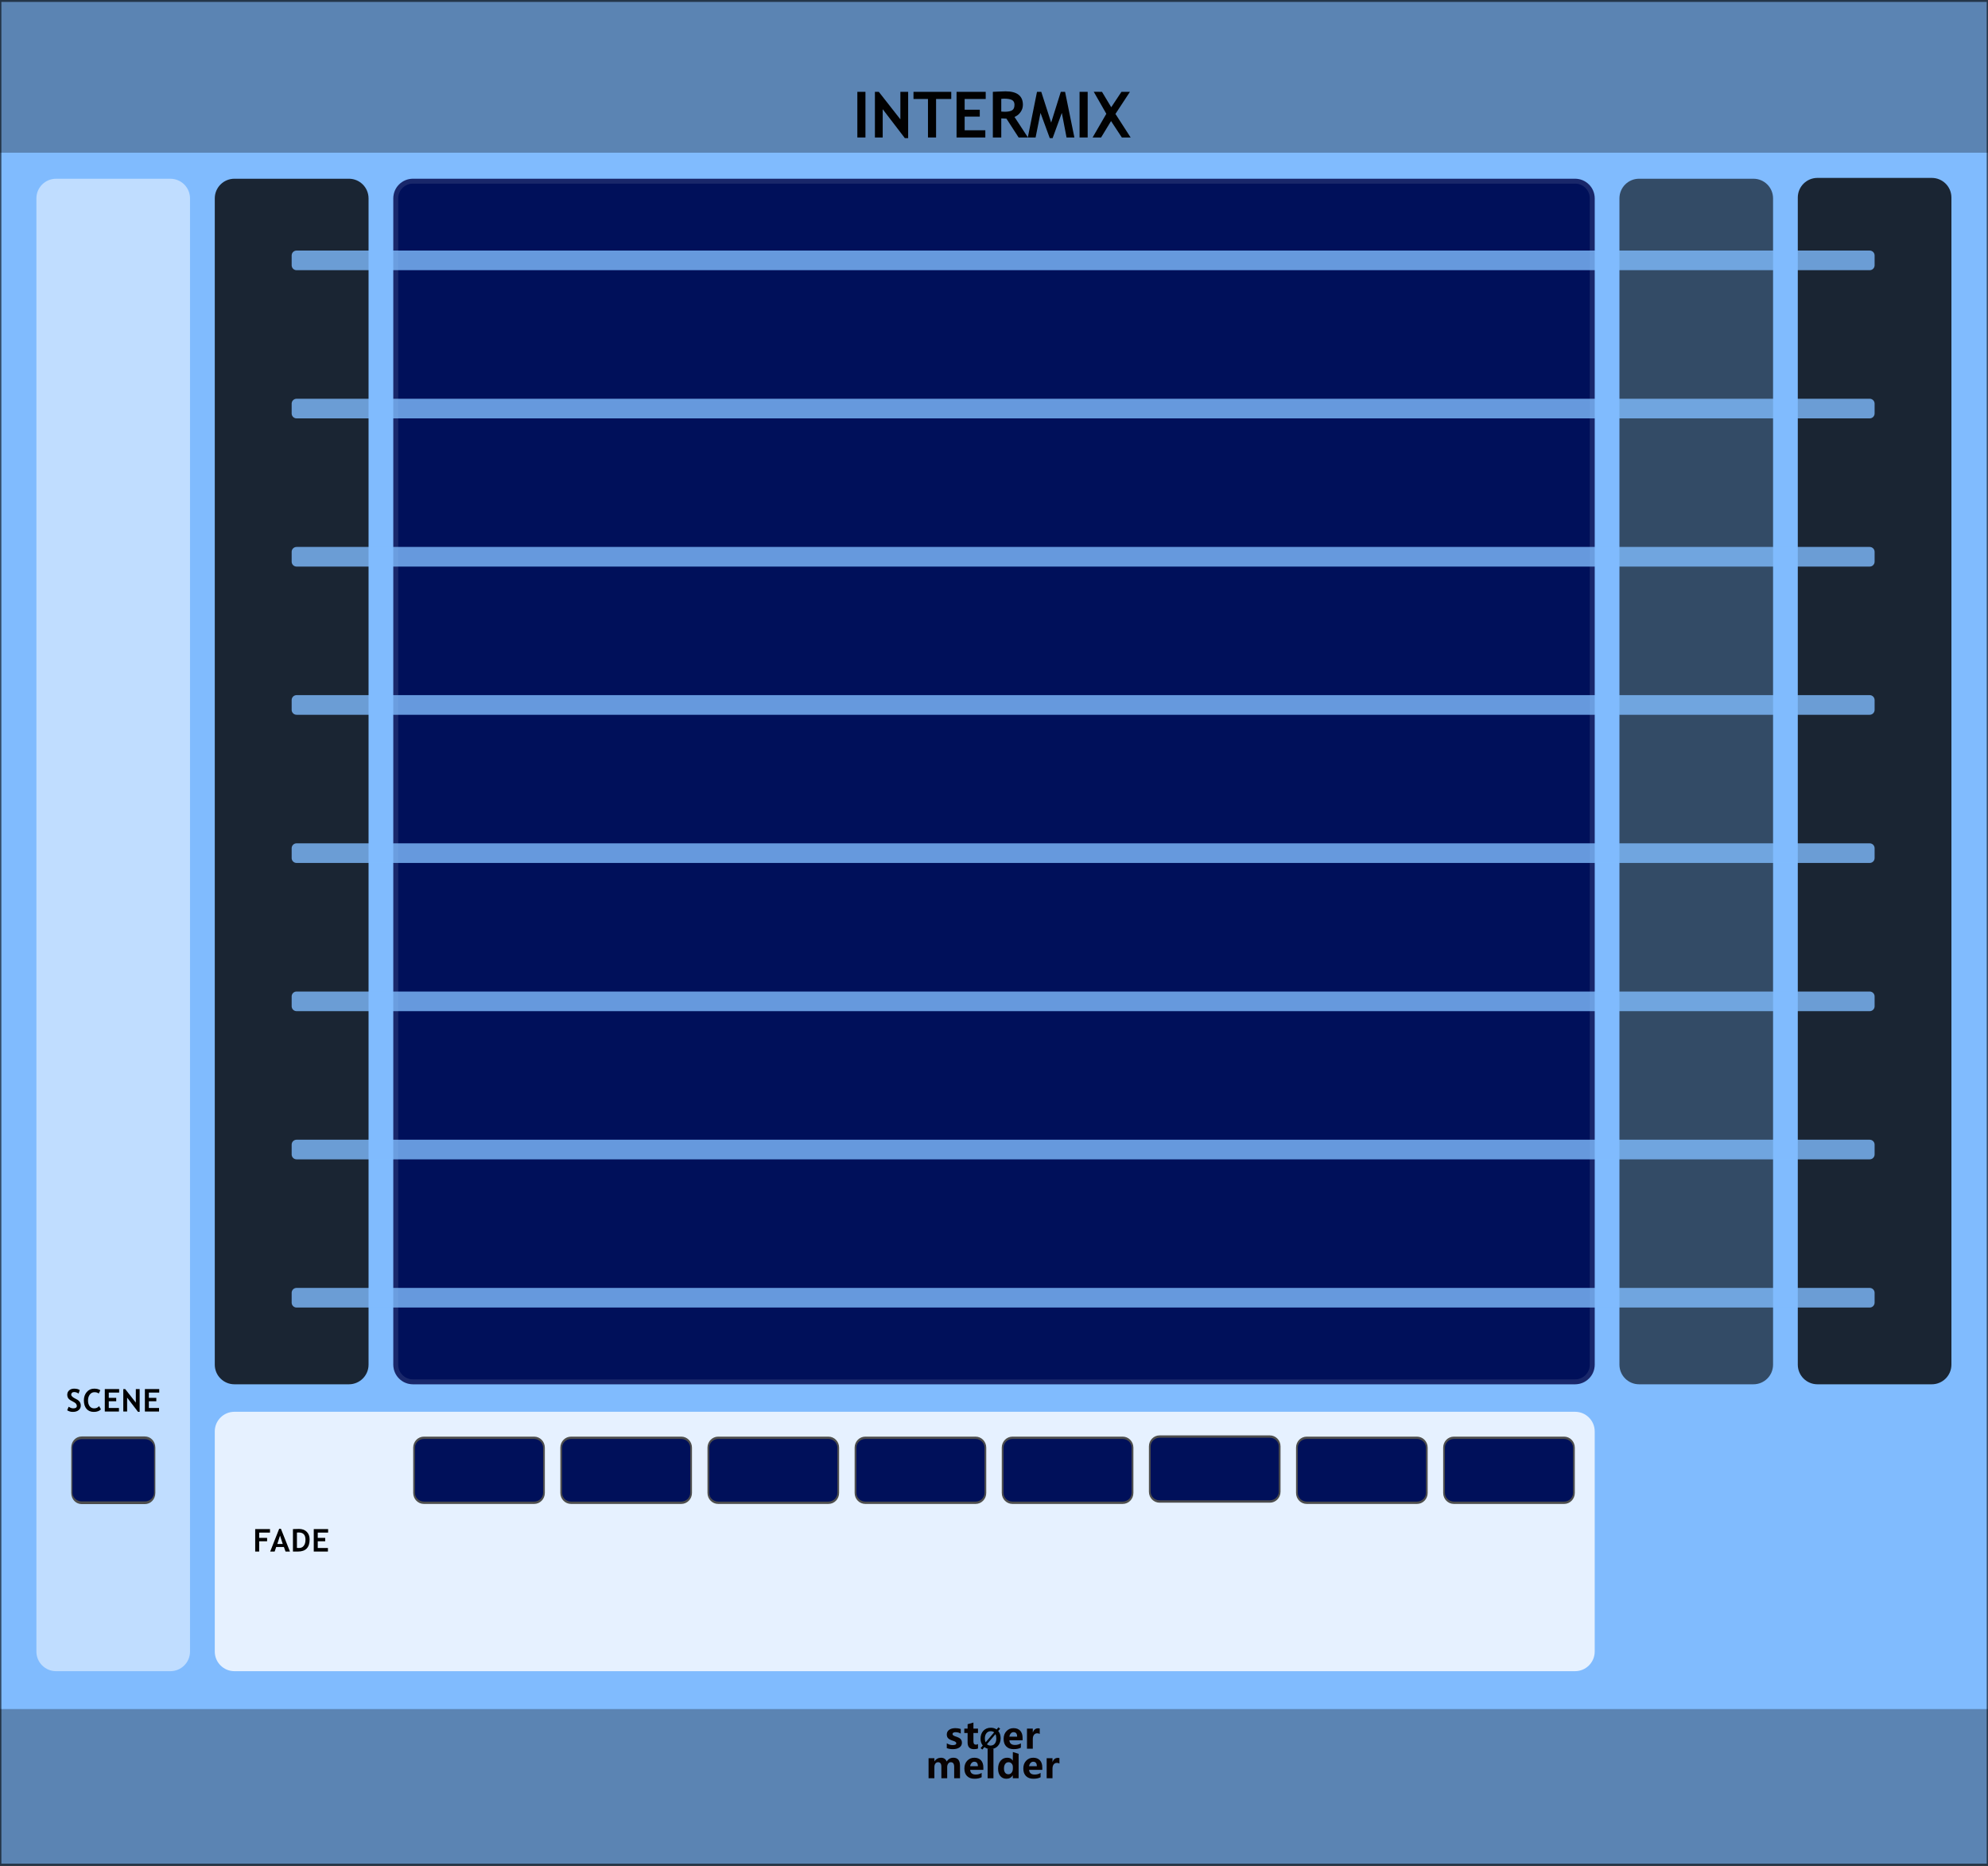
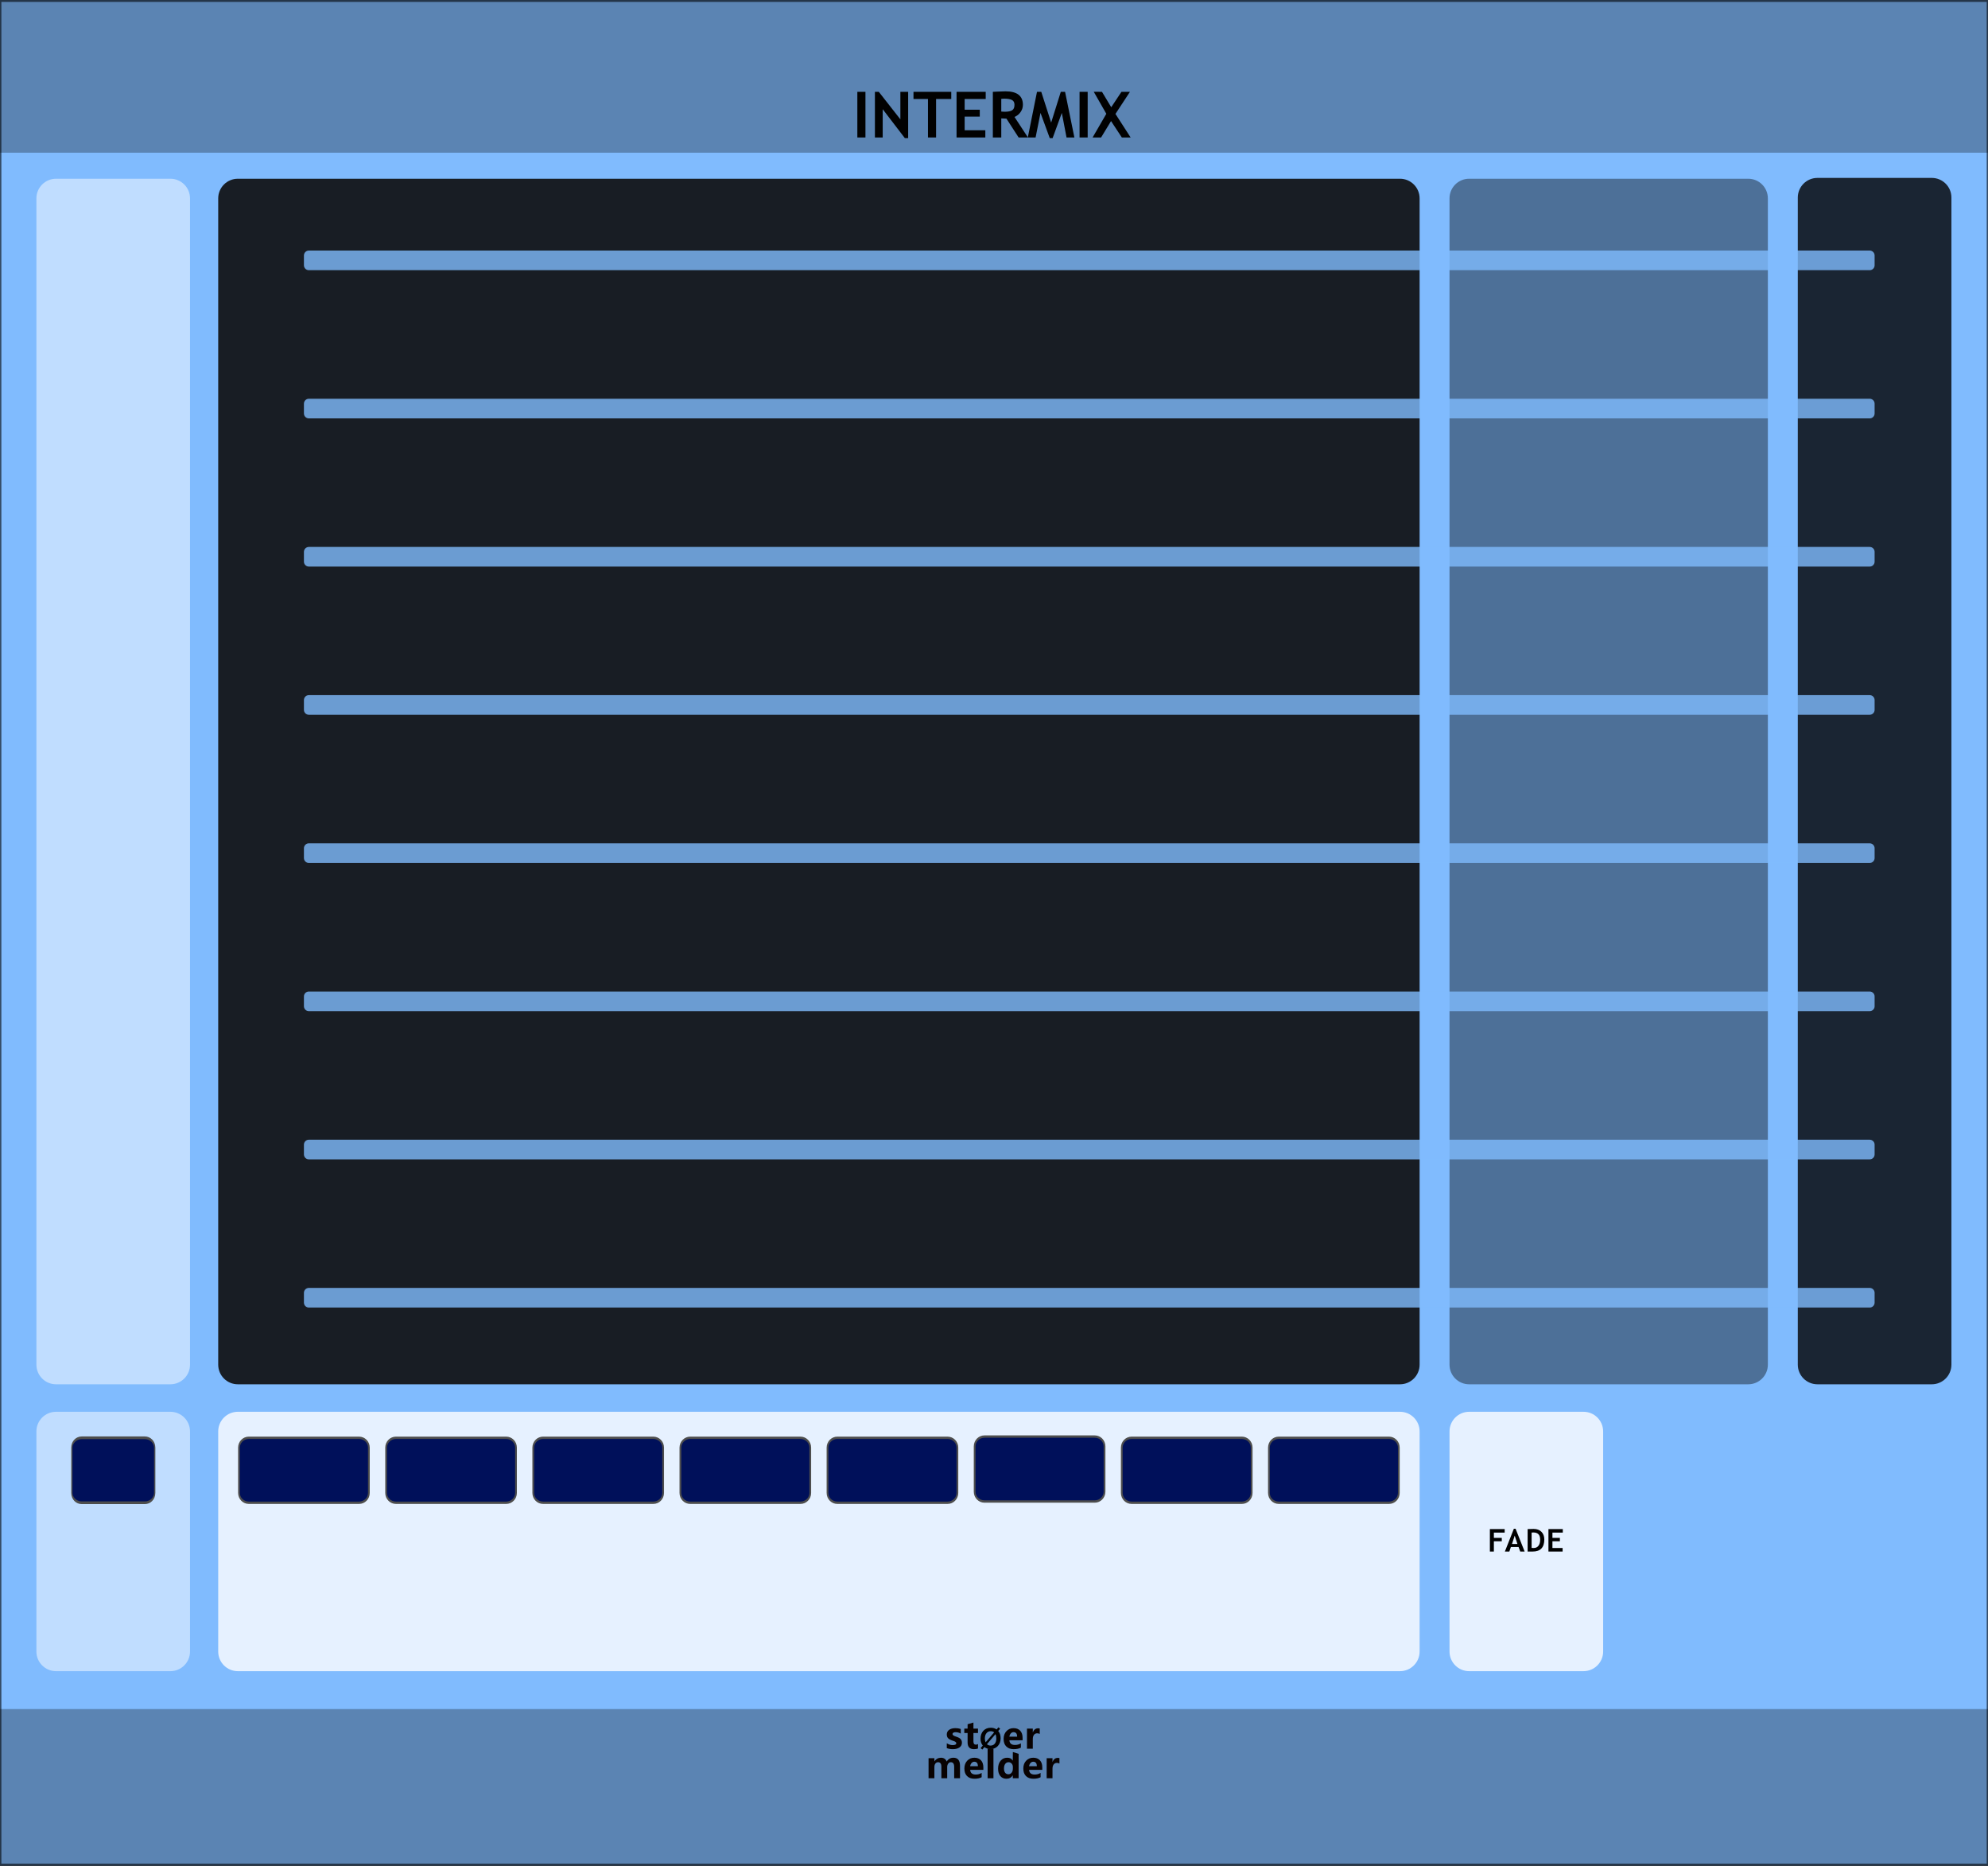
<svg xmlns="http://www.w3.org/2000/svg" width="100%" height="100%" viewBox="0 0 405 380" version="1.1" xml:space="preserve" style="fill-rule:evenodd;clip-rule:evenodd;stroke-linecap:round;stroke-linejoin:round;stroke-miterlimit:1.5;">
  <g id="panel" transform="matrix(0.834722,0,0,1.04324,-691.337,250.623)">
    <g transform="matrix(8.08652,0,0,0.958552,828.225,-240.235)">
      <rect x="0" y="0" width="60" height="380" style="fill:rgb(128,187,254);" />
    </g>
    <g transform="matrix(1.198,0,0,0.958552,1033.95,-213.396)">
      <g transform="matrix(13,0,0,13,1.94873,0)">
        <rect x="0.076" y="-0.715" width="0.127" height="0.715" style="fill-rule:nonzero;" />
      </g>
      <g transform="matrix(13,0,0,13,5.5669,0)">
        <path d="M0.542,0.01L0.195,-0.443L0.195,0L0.073,0L0.073,-0.715L0.134,-0.715L0.472,-0.284L0.472,-0.715L0.594,-0.715L0.594,0.01L0.542,0.01Z" style="fill-rule:nonzero;" />
      </g>
      <g transform="matrix(13,0,0,13,14.2441,0)">
        <path d="M0.364,-0.603L0.364,0L0.237,0L0.237,-0.603L0.01,-0.603L0.01,-0.715L0.602,-0.715L0.602,-0.603L0.364,-0.603Z" style="fill-rule:nonzero;" />
      </g>
      <g transform="matrix(13,0,0,13,22.1978,0)">
        <path d="M0.2,-0.603L0.2,-0.435L0.437,-0.435L0.437,-0.327L0.2,-0.327L0.2,-0.113L0.524,-0.113L0.524,0L0.073,0L0.073,-0.715L0.53,-0.715L0.53,-0.603L0.2,-0.603Z" style="fill-rule:nonzero;" />
      </g>
      <g transform="matrix(13,0,0,13,29.5928,0)">
        <path d="M0.477,0L0.286,-0.295C0.266,-0.296 0.24,-0.297 0.205,-0.299L0.205,0L0.073,0L0.073,-0.715C0.08,-0.715 0.108,-0.717 0.156,-0.719C0.204,-0.721 0.242,-0.723 0.271,-0.723C0.453,-0.723 0.544,-0.652 0.544,-0.512C0.544,-0.469 0.531,-0.431 0.506,-0.396C0.481,-0.361 0.45,-0.337 0.412,-0.322L0.623,0L0.477,0ZM0.205,-0.605L0.205,-0.406C0.229,-0.404 0.246,-0.403 0.259,-0.403C0.312,-0.403 0.351,-0.411 0.375,-0.426C0.4,-0.441 0.412,-0.47 0.412,-0.513C0.412,-0.548 0.399,-0.573 0.373,-0.587C0.346,-0.601 0.305,-0.608 0.248,-0.608C0.234,-0.608 0.22,-0.607 0.205,-0.605Z" style="fill-rule:nonzero;" />
      </g>
      <g transform="matrix(13,0,0,13,37.5337,0)">
        <path d="M0.74,0L0.617,0L0.543,-0.385L0.399,0.01L0.354,0.01L0.209,-0.385L0.132,0L0.01,0L0.154,-0.715L0.221,-0.715L0.376,-0.233L0.527,-0.715L0.594,-0.715L0.74,0Z" style="fill-rule:nonzero;" />
      </g>
      <g transform="matrix(13,0,0,13,47.2202,0)">
        <rect x="0.076" y="-0.715" width="0.127" height="0.715" style="fill-rule:nonzero;" />
      </g>
      <g transform="matrix(13,0,0,13,50.8384,0)">
        <path d="M0.46,0L0.291,-0.257L0.135,0L0.002,0L0.217,-0.371L0.02,-0.716L0.149,-0.715L0.294,-0.474L0.454,-0.715L0.587,-0.715L0.36,-0.369L0.598,0L0.46,0Z" style="fill-rule:nonzero;" />
      </g>
    </g>
    <g transform="matrix(0.840359,0,0,0.840359,238.786,16.2108)">
      <g transform="matrix(1.198,0,0,0.958552,893.633,-224.914)">
        <g transform="matrix(9,0,0,9,64.0056,347.267)">
          <path d="M0.919,0L0.762,0L0.762,-0.308C0.762,-0.391 0.732,-0.432 0.671,-0.432C0.643,-0.432 0.62,-0.42 0.602,-0.395C0.583,-0.369 0.574,-0.339 0.574,-0.303L0.574,0L0.417,0L0.417,-0.312C0.417,-0.392 0.387,-0.432 0.327,-0.432C0.298,-0.432 0.274,-0.42 0.256,-0.396C0.238,-0.372 0.229,-0.341 0.229,-0.301L0.229,0L0.072,0L0.072,-0.54L0.229,-0.54L0.229,-0.456L0.231,-0.456C0.25,-0.486 0.275,-0.51 0.307,-0.528C0.338,-0.545 0.371,-0.553 0.405,-0.553C0.481,-0.553 0.533,-0.519 0.561,-0.451C0.603,-0.519 0.663,-0.553 0.743,-0.553C0.86,-0.553 0.919,-0.481 0.919,-0.335L0.919,0Z" style="fill:rgb(10,1,1);fill-rule:nonzero;" />
        </g>
        <g transform="matrix(9,0,0,9,72.978,347.267)">
          <path d="M0.551,-0.226L0.196,-0.226C0.201,-0.142 0.252,-0.1 0.347,-0.1C0.407,-0.1 0.459,-0.115 0.505,-0.144L0.505,-0.028C0.456,-0.001 0.391,0.013 0.312,0.013C0.226,0.013 0.159,-0.011 0.111,-0.06C0.063,-0.108 0.04,-0.176 0.04,-0.262C0.04,-0.348 0.065,-0.419 0.116,-0.472C0.167,-0.526 0.23,-0.553 0.307,-0.553C0.384,-0.553 0.443,-0.53 0.487,-0.484C0.53,-0.437 0.551,-0.374 0.551,-0.292L0.551,-0.226ZM0.404,-0.324C0.404,-0.405 0.372,-0.445 0.306,-0.445C0.279,-0.445 0.255,-0.434 0.234,-0.412C0.214,-0.39 0.201,-0.361 0.195,-0.324L0.404,-0.324Z" style="fill:rgb(10,1,1);fill-rule:nonzero;" />
        </g>
        <g transform="matrix(9,0,0,9,78.3513,347.267)">
          <rect x="0.069" y="-0.799" width="0.157" height="0.799" style="fill:rgb(10,1,1);fill-rule:nonzero;" />
        </g>
        <g transform="matrix(9,0,0,9,81.1494,347.267)">
          <path d="M0.593,0L0.436,0L0.436,-0.076L0.433,-0.076C0.395,-0.017 0.339,0.013 0.264,0.013C0.195,0.013 0.141,-0.011 0.1,-0.06C0.06,-0.108 0.04,-0.174 0.04,-0.258C0.04,-0.346 0.062,-0.418 0.108,-0.472C0.153,-0.526 0.212,-0.553 0.286,-0.553C0.356,-0.553 0.405,-0.528 0.433,-0.477L0.436,-0.477L0.438,-0.707L0.593,-0.658L0.593,0ZM0.438,-0.306C0.438,-0.342 0.427,-0.372 0.405,-0.396C0.383,-0.42 0.356,-0.432 0.323,-0.432C0.284,-0.432 0.254,-0.417 0.232,-0.386C0.21,-0.356 0.199,-0.315 0.199,-0.263C0.199,-0.213 0.21,-0.175 0.231,-0.148C0.252,-0.121 0.281,-0.108 0.318,-0.108C0.353,-0.108 0.382,-0.122 0.404,-0.15C0.427,-0.179 0.438,-0.215 0.438,-0.261L0.438,-0.306Z" style="fill:rgb(10,1,1);fill-rule:nonzero;" />
        </g>
        <g transform="matrix(9,0,0,9,87.2654,347.267)">
          <path d="M0.551,-0.226L0.196,-0.226C0.201,-0.142 0.252,-0.1 0.347,-0.1C0.407,-0.1 0.459,-0.115 0.505,-0.144L0.505,-0.028C0.456,-0.001 0.391,0.013 0.312,0.013C0.226,0.013 0.159,-0.011 0.111,-0.06C0.063,-0.108 0.04,-0.176 0.04,-0.262C0.04,-0.348 0.065,-0.419 0.116,-0.472C0.167,-0.526 0.23,-0.553 0.307,-0.553C0.384,-0.553 0.443,-0.53 0.487,-0.484C0.53,-0.437 0.551,-0.374 0.551,-0.292L0.551,-0.226ZM0.404,-0.324C0.404,-0.405 0.372,-0.445 0.306,-0.445C0.279,-0.445 0.255,-0.434 0.234,-0.412C0.214,-0.39 0.201,-0.361 0.195,-0.324L0.404,-0.324Z" style="fill:rgb(10,1,1);fill-rule:nonzero;" />
        </g>
        <g transform="matrix(9,0,0,9,92.6386,347.267)">
          <path d="M0.416,-0.397C0.397,-0.408 0.374,-0.414 0.346,-0.414C0.31,-0.414 0.282,-0.4 0.261,-0.373C0.24,-0.345 0.229,-0.308 0.229,-0.26L0.229,0L0.072,0L0.072,-0.54L0.229,-0.54L0.229,-0.438L0.231,-0.438C0.257,-0.512 0.305,-0.549 0.374,-0.549C0.392,-0.549 0.406,-0.547 0.416,-0.543L0.416,-0.397Z" style="fill:rgb(10,1,1);fill-rule:nonzero;" />
        </g>
      </g>
      <g transform="matrix(1.198,0,0,0.958552,893.495,-231.786)">
        <g transform="matrix(9,0,0,9,68.6657,347.267)">
          <path d="M0.058,-0.145C0.112,-0.112 0.165,-0.096 0.216,-0.096C0.281,-0.096 0.314,-0.113 0.314,-0.148C0.314,-0.173 0.287,-0.193 0.233,-0.21C0.166,-0.231 0.12,-0.254 0.095,-0.28C0.07,-0.305 0.058,-0.34 0.058,-0.383C0.058,-0.436 0.079,-0.478 0.122,-0.508C0.165,-0.538 0.221,-0.553 0.291,-0.553C0.34,-0.553 0.388,-0.546 0.434,-0.531L0.434,-0.407C0.392,-0.432 0.346,-0.444 0.295,-0.444C0.27,-0.444 0.25,-0.44 0.235,-0.431C0.22,-0.422 0.212,-0.41 0.212,-0.396C0.212,-0.371 0.235,-0.351 0.28,-0.335C0.329,-0.319 0.366,-0.304 0.39,-0.291C0.415,-0.278 0.434,-0.26 0.447,-0.238C0.459,-0.216 0.466,-0.191 0.466,-0.163C0.466,-0.107 0.444,-0.064 0.399,-0.033C0.354,-0.002 0.295,0.013 0.22,0.013C0.162,0.013 0.107,0.004 0.058,-0.015L0.058,-0.145Z" style="fill:rgb(10,1,1);fill-rule:nonzero;" />
        </g>
        <g transform="matrix(9,0,0,9,73.2436,347.267)">
          <path d="M0.39,-0.006C0.366,0.007 0.33,0.013 0.282,0.013C0.167,0.013 0.11,-0.047 0.11,-0.167L0.11,-0.422L0.021,-0.422L0.021,-0.54L0.11,-0.54L0.11,-0.659L0.267,-0.704L0.267,-0.54L0.39,-0.54L0.39,-0.422L0.267,-0.422L0.267,-0.195C0.267,-0.137 0.289,-0.108 0.335,-0.108C0.353,-0.108 0.371,-0.114 0.39,-0.124L0.39,-0.006Z" style="fill:rgb(10,1,1);fill-rule:nonzero;" />
        </g>
        <g transform="matrix(6.6,0,0,6.6,77.1051,347.267)">
          <path d="M0.106,0.032L0.043,-0.021L0.122,-0.115C0.067,-0.183 0.04,-0.268 0.04,-0.368C0.04,-0.487 0.075,-0.584 0.144,-0.658C0.213,-0.732 0.305,-0.769 0.418,-0.769C0.5,-0.769 0.571,-0.748 0.63,-0.706L0.698,-0.785L0.761,-0.733L0.689,-0.65C0.748,-0.581 0.778,-0.493 0.778,-0.384C0.778,-0.266 0.743,-0.17 0.674,-0.097C0.605,-0.023 0.516,0.013 0.406,0.013C0.32,0.013 0.246,-0.011 0.182,-0.059L0.106,0.032ZM0.54,-0.6C0.506,-0.628 0.463,-0.642 0.413,-0.642C0.349,-0.642 0.297,-0.617 0.258,-0.569C0.218,-0.52 0.199,-0.455 0.199,-0.375C0.199,-0.319 0.208,-0.273 0.227,-0.234L0.54,-0.6ZM0.275,-0.165C0.311,-0.131 0.356,-0.114 0.409,-0.114C0.473,-0.114 0.524,-0.137 0.563,-0.184C0.601,-0.231 0.62,-0.294 0.62,-0.374C0.62,-0.435 0.61,-0.488 0.588,-0.533L0.275,-0.165Z" style="fill-rule:nonzero;" />
        </g>
        <g transform="matrix(9,0,0,9,82.6053,347.267)">
          <path d="M0.551,-0.226L0.196,-0.226C0.201,-0.142 0.252,-0.1 0.347,-0.1C0.407,-0.1 0.459,-0.115 0.505,-0.144L0.505,-0.028C0.456,-0.001 0.391,0.013 0.312,0.013C0.226,0.013 0.159,-0.011 0.111,-0.06C0.063,-0.108 0.04,-0.176 0.04,-0.262C0.04,-0.348 0.065,-0.419 0.116,-0.472C0.167,-0.526 0.23,-0.553 0.307,-0.553C0.384,-0.553 0.443,-0.53 0.487,-0.484C0.53,-0.437 0.551,-0.374 0.551,-0.292L0.551,-0.226ZM0.404,-0.324C0.404,-0.405 0.372,-0.445 0.306,-0.445C0.279,-0.445 0.255,-0.434 0.234,-0.412C0.214,-0.39 0.201,-0.361 0.195,-0.324L0.404,-0.324Z" style="fill:rgb(10,1,1);fill-rule:nonzero;" />
        </g>
        <g transform="matrix(9,0,0,9,87.9786,347.267)">
          <path d="M0.416,-0.397C0.397,-0.408 0.374,-0.414 0.346,-0.414C0.31,-0.414 0.282,-0.4 0.261,-0.373C0.24,-0.345 0.229,-0.308 0.229,-0.26L0.229,0L0.072,0L0.072,-0.54L0.229,-0.54L0.229,-0.438L0.231,-0.438C0.257,-0.512 0.305,-0.549 0.374,-0.549C0.392,-0.549 0.406,-0.547 0.416,-0.543L0.416,-0.397Z" style="fill:rgb(10,1,1);fill-rule:nonzero;" />
        </g>
      </g>
    </g>
    <g transform="matrix(2.86922,0,0,1.81823,914.399,-538.329)">
      <rect x="-30.034" y="347.456" width="169.102" height="16.91" style="fill:rgb(4,4,4);fill-opacity:0.3;" />
    </g>
    <g transform="matrix(2.86922,0,0,1.76292,914.399,-852.772)">
      <rect x="-30.034" y="347.456" width="169.102" height="16.91" style="fill:rgb(4,4,4);fill-opacity:0.3;" />
    </g>
    <g transform="matrix(21.6634,0,0,25.5659,18.2833,-292.473)">
      <rect x="37.388" y="2.043" width="22.397" height="14.247" style="fill:none;stroke:black;stroke-opacity:0.6;stroke-width:0.03px;" />
    </g>
-     <g transform="matrix(0.551125,0,0,8.78869,1220.65,-705.628)">
-       <path d="M73.138,57.36C73.138,57.119 69.241,56.924 64.443,56.924L13.802,56.924C9.003,56.924 5.107,57.119 5.107,57.36L5.107,83.268C5.107,83.509 9.003,83.704 13.802,83.704L64.443,83.704C69.241,83.704 73.138,83.509 73.138,83.268L73.138,57.36Z" style="fill-opacity:0.6;" />
+     <g transform="matrix(1.14209,0,0,8.78869,1176.16,-705.628)">
+       <path d="M73.138,57.36C73.138,57.119 71.257,56.924 68.942,56.924L9.303,56.924C6.987,56.924 5.107,57.119 5.107,57.36L5.107,83.268C5.107,83.509 6.987,83.704 9.303,83.704L68.942,83.704C71.257,83.704 73.138,83.509 73.138,83.268L73.138,57.36Z" style="fill-opacity:0.4;" />
    </g>
    <g transform="matrix(0.551125,0,0,8.79472,1264.18,-706.133)">
      <path d="M73.138,57.36C73.138,57.119 69.241,56.924 64.443,56.924L13.802,56.924C9.003,56.924 5.107,57.119 5.107,57.36L5.107,83.268C5.107,83.509 9.003,83.704 13.802,83.704L64.443,83.704C69.241,83.704 73.138,83.509 73.138,83.268L73.138,57.36Z" style="fill-opacity:0.8;" />
    </g>
-     <g transform="matrix(0.551686,0,0,8.78869,877.824,-705.628)">
-       <path d="M73.138,57.36C73.138,57.119 69.245,56.924 64.451,56.924L13.793,56.924C8.999,56.924 5.107,57.119 5.107,57.36L5.107,83.268C5.107,83.509 8.999,83.704 13.793,83.704L64.451,83.704C69.245,83.704 73.138,83.509 73.138,83.268L73.138,57.36Z" style="fill-opacity:0.8;" />
+     <g transform="matrix(4.31003,0,0,1.89102,859.469,-72.2573)">
+       <path d="M73.138,58.951C73.138,57.832 72.639,56.924 72.026,56.924L6.219,56.924C5.605,56.924 5.107,57.832 5.107,58.951L5.107,81.676C5.107,82.795 5.605,83.704 6.219,83.704L72.026,83.704C72.639,83.704 73.138,82.795 73.138,81.676L73.138,58.951Z" style="fill:white;fill-opacity:0.8;" />
    </g>
-     <g transform="matrix(4.9505,0,0,1.89102,855.359,-72.2573)">
-       <path d="M73.138,58.951C73.138,57.832 72.704,56.924 72.17,56.924L6.075,56.924C5.541,56.924 5.107,57.832 5.107,58.951L5.107,81.676C5.107,82.795 5.541,83.704 6.075,83.704L72.17,83.704C72.704,83.704 73.138,82.795 73.138,81.676L73.138,58.951Z" style="fill:white;fill-opacity:0.8;" />
+     <g transform="matrix(0.551125,0,0,1.89102,1179.18,-72.2573)">
+       <path d="M73.138,58.951C73.138,57.832 69.241,56.924 64.443,56.924L13.802,56.924C9.003,56.924 5.107,57.832 5.107,58.951L5.107,81.676C5.107,82.795 9.003,83.704 13.802,83.704L64.443,83.704C69.241,83.704 73.138,82.795 73.138,81.676L73.138,58.951Z" style="fill:white;fill-opacity:0.8;" />
    </g>
-     <g transform="matrix(0.551125,0,0,10.8801,834.293,-824.678)">
-       <path d="M73.138,57.276C73.138,57.082 69.241,56.924 64.443,56.924L13.802,56.924C9.003,56.924 5.107,57.082 5.107,57.276L5.107,83.352C5.107,83.546 9.003,83.704 13.802,83.704L64.443,83.704C69.241,83.704 73.138,83.546 73.138,83.352L73.138,57.276Z" style="fill:white;fill-opacity:0.5;" />
+     <g transform="matrix(0.551125,0,0,8.78869,834.293,-705.628)">
+       <path d="M73.138,57.36C73.138,57.119 69.241,56.924 64.443,56.924L13.802,56.924C9.003,56.924 5.107,57.119 5.107,57.36L5.107,83.268C5.107,83.509 9.003,83.704 13.802,83.704L64.443,83.704C69.241,83.704 73.138,83.509 73.138,83.268L73.138,57.36Z" style="fill:white;fill-opacity:0.5;" />
    </g>
-     <g transform="matrix(1.25309,0,0,1.34672,913.206,-236.717)">
+     <g transform="matrix(0.551125,0,0,1.89102,834.293,-72.2573)">
+       <path d="M73.138,58.951C73.138,57.832 69.241,56.924 64.443,56.924L13.802,56.924C9.003,56.924 5.107,57.832 5.107,58.951L5.107,81.676C5.107,82.795 9.003,83.704 13.802,83.704L64.443,83.704C69.241,83.704 73.138,82.795 73.138,81.676L73.138,58.951Z" style="fill:white;fill-opacity:0.5;" />
+     </g>
+     <g transform="matrix(1.25309,0,0,1.34672,870.473,-236.717)">
      <path d="M38.128,207.245C38.128,206.459 37.271,205.822 36.216,205.822L14.743,205.822C13.688,205.822 12.831,206.459 12.831,207.245L12.831,213.815C12.831,214.601 13.688,215.238 14.743,215.238L36.216,215.238C37.271,215.238 38.128,214.601 38.128,213.815L38.128,207.245Z" style="fill:rgb(0,16,90);stroke:rgb(77,77,77);stroke-width:0.34px;stroke-linecap:square;" />
    </g>
-     <g transform="matrix(1.25309,0,0,1.34672,1164.58,-236.717)">
+     <g transform="matrix(1.25309,0,0,1.34672,1121.84,-236.717)">
      <path d="M38.128,207.245C38.128,206.459 37.271,205.822 36.216,205.822L14.743,205.822C13.688,205.822 12.831,206.459 12.831,207.245L12.831,213.815C12.831,214.601 13.688,215.238 14.743,215.238L36.216,215.238C37.271,215.238 38.128,214.601 38.128,213.815L38.128,207.245Z" style="fill:rgb(0,16,90);stroke:rgb(77,77,77);stroke-width:0.34px;stroke-linecap:square;" />
    </g>
-     <g transform="matrix(1.25309,0,0,1.34672,1128.67,-236.717)">
+     <g transform="matrix(1.25309,0,0,1.34672,1085.93,-236.717)">
      <path d="M38.128,207.245C38.128,206.459 37.271,205.822 36.216,205.822L14.743,205.822C13.688,205.822 12.831,206.459 12.831,207.245L12.831,213.815C12.831,214.601 13.688,215.238 14.743,215.238L36.216,215.238C37.271,215.238 38.128,214.601 38.128,213.815L38.128,207.245Z" style="fill:rgb(0,16,90);stroke:rgb(77,77,77);stroke-width:0.34px;stroke-linecap:square;" />
    </g>
-     <g transform="matrix(1.25309,0,0,1.34672,1092.76,-236.96)">
+     <g transform="matrix(1.25309,0,0,1.34672,1050.02,-236.96)">
      <path d="M38.128,207.245C38.128,206.459 37.271,205.822 36.216,205.822L14.743,205.822C13.688,205.822 12.831,206.459 12.831,207.245L12.831,213.815C12.831,214.601 13.688,215.238 14.743,215.238L36.216,215.238C37.271,215.238 38.128,214.601 38.128,213.815L38.128,207.245Z" style="fill:rgb(0,16,90);stroke:rgb(77,77,77);stroke-width:0.34px;stroke-linecap:square;" />
    </g>
-     <g transform="matrix(1.25309,0,0,1.34672,1056.85,-236.717)">
+     <g transform="matrix(1.25309,0,0,1.34672,1014.11,-236.717)">
      <path d="M38.128,207.245C38.128,206.459 37.271,205.822 36.216,205.822L14.743,205.822C13.688,205.822 12.831,206.459 12.831,207.245L12.831,213.815C12.831,214.601 13.688,215.238 14.743,215.238L36.216,215.238C37.271,215.238 38.128,214.601 38.128,213.815L38.128,207.245Z" style="fill:rgb(0,16,90);stroke:rgb(77,77,77);stroke-width:0.34px;stroke-linecap:square;" />
    </g>
-     <g transform="matrix(1.25309,0,0,1.34672,1020.94,-236.717)">
+     <g transform="matrix(1.25309,0,0,1.34672,978.203,-236.717)">
      <path d="M38.128,207.245C38.128,206.459 37.271,205.822 36.216,205.822L14.743,205.822C13.688,205.822 12.831,206.459 12.831,207.245L12.831,213.815C12.831,214.601 13.688,215.238 14.743,215.238L36.216,215.238C37.271,215.238 38.128,214.601 38.128,213.815L38.128,207.245Z" style="fill:rgb(0,16,90);stroke:rgb(77,77,77);stroke-width:0.34px;stroke-linecap:square;" />
    </g>
-     <g transform="matrix(1.25309,0,0,1.34672,985.027,-236.717)">
+     <g transform="matrix(1.25309,0,0,1.34672,942.293,-236.717)">
      <path d="M38.128,207.245C38.128,206.459 37.271,205.822 36.216,205.822L14.743,205.822C13.688,205.822 12.831,206.459 12.831,207.245L12.831,213.815C12.831,214.601 13.688,215.238 14.743,215.238L36.216,215.238C37.271,215.238 38.128,214.601 38.128,213.815L38.128,207.245Z" style="fill:rgb(0,16,90);stroke:rgb(77,77,77);stroke-width:0.34px;stroke-linecap:square;" />
    </g>
-     <g transform="matrix(1.25309,0,0,1.34672,949.117,-236.717)">
+     <g transform="matrix(1.25309,0,0,1.34672,906.383,-236.717)">
      <path d="M38.128,207.245C38.128,206.459 37.271,205.822 36.216,205.822L14.743,205.822C13.688,205.822 12.831,206.459 12.831,207.245L12.831,213.815C12.831,214.601 13.688,215.238 14.743,215.238L36.216,215.238C37.271,215.238 38.128,214.601 38.128,213.815L38.128,207.245Z" style="fill:rgb(0,16,90);stroke:rgb(77,77,77);stroke-width:0.34px;stroke-linecap:square;" />
    </g>
-     <g transform="matrix(4.31003,0,0,8.78869,902.202,-705.628)">
-       <path d="M73.138,57.36C73.138,57.119 72.639,56.924 72.026,56.924L6.219,56.924C5.605,56.924 5.107,57.119 5.107,57.36L5.107,83.268C5.107,83.509 5.605,83.704 6.219,83.704L72.026,83.704C72.639,83.704 73.138,83.509 73.138,83.268L73.138,57.36Z" style="fill:rgb(0,16,90);" />
-       <path d="M72.054,56.924L72.083,56.924L72.111,56.925L72.139,56.926L72.167,56.927L72.195,56.929L72.222,56.93L72.25,56.933L72.277,56.935L72.303,56.937L72.33,56.94L72.356,56.943L72.382,56.947L72.408,56.95L72.433,56.954L72.458,56.958L72.483,56.962L72.508,56.967L72.532,56.971L72.556,56.976L72.579,56.982L72.602,56.987L72.625,56.992L72.647,56.998L72.669,57.004L72.691,57.01L72.712,57.017L72.733,57.023L72.753,57.03L72.773,57.037L72.793,57.044L72.812,57.052L72.83,57.059L72.849,57.067L72.866,57.074L72.884,57.082L72.9,57.091L72.917,57.099L72.932,57.107L72.948,57.116L72.962,57.125L72.976,57.134L72.99,57.143L73.003,57.152L73.016,57.161L73.028,57.171L73.039,57.18L73.05,57.19L73.06,57.2L73.07,57.21L73.079,57.22L73.088,57.23L73.095,57.241L73.103,57.251L73.109,57.261L73.115,57.272L73.12,57.283L73.125,57.294L73.129,57.304L73.132,57.315L73.134,57.326L73.136,57.337L73.137,57.349L73.138,57.36L73.138,83.268L73.137,83.279L73.136,83.29L73.134,83.301L73.132,83.312L73.129,83.323L73.125,83.334L73.12,83.345L73.115,83.356L73.109,83.366L73.103,83.377L73.095,83.387L73.088,83.397L73.079,83.408L73.07,83.418L73.06,83.428L73.05,83.437L73.039,83.447L73.028,83.457L73.016,83.466L73.003,83.476L72.99,83.485L72.976,83.494L72.962,83.503L72.948,83.512L72.932,83.52L72.917,83.529L72.9,83.537L72.884,83.545L72.866,83.553L72.849,83.561L72.83,83.569L72.812,83.576L72.793,83.583L72.773,83.591L72.753,83.598L72.733,83.604L72.712,83.611L72.691,83.617L72.669,83.623L72.647,83.629L72.625,83.635L72.602,83.641L72.579,83.646L72.556,83.651L72.532,83.656L72.508,83.661L72.483,83.665L72.458,83.67L72.433,83.674L72.408,83.678L72.382,83.681L72.356,83.684L72.33,83.687L72.303,83.69L72.277,83.693L72.25,83.695L72.222,83.697L72.195,83.699L72.167,83.7L72.139,83.702L72.111,83.703L72.083,83.703L72.054,83.704L72.026,83.704L6.219,83.704L6.19,83.704L6.162,83.703L6.133,83.703L6.105,83.702L6.077,83.7L6.049,83.699L6.022,83.697L5.995,83.695L5.968,83.693L5.941,83.69L5.914,83.687L5.888,83.684L5.862,83.681L5.837,83.678L5.811,83.674L5.786,83.67L5.761,83.665L5.737,83.661L5.713,83.656L5.689,83.651L5.665,83.646L5.642,83.641L5.62,83.635L5.597,83.629L5.575,83.623L5.554,83.617L5.532,83.611L5.512,83.604L5.491,83.598L5.471,83.591L5.452,83.583L5.433,83.576L5.414,83.569L5.396,83.561L5.378,83.553L5.361,83.545L5.344,83.537L5.328,83.529L5.312,83.52L5.297,83.512L5.282,83.503L5.268,83.494L5.254,83.485L5.241,83.476L5.229,83.466L5.217,83.457L5.205,83.447L5.194,83.437L5.184,83.428L5.174,83.418L5.165,83.408L5.157,83.397L5.149,83.387L5.142,83.377L5.135,83.366L5.13,83.356L5.124,83.345L5.12,83.334L5.116,83.323L5.113,83.312L5.11,83.301L5.108,83.29L5.107,83.279L5.107,83.268L5.107,57.36L5.107,57.349L5.108,57.337L5.11,57.326L5.113,57.315L5.116,57.304L5.12,57.294L5.124,57.283L5.13,57.272L5.135,57.261L5.142,57.251L5.149,57.241L5.157,57.23L5.165,57.22L5.174,57.21L5.184,57.2L5.194,57.19L5.205,57.18L5.217,57.171L5.229,57.161L5.241,57.152L5.254,57.143L5.268,57.134L5.282,57.125L5.297,57.116L5.312,57.107L5.328,57.099L5.344,57.091L5.361,57.082L5.378,57.074L5.396,57.067L5.414,57.059L5.433,57.052L5.452,57.044L5.471,57.037L5.491,57.03L5.512,57.023L5.532,57.017L5.554,57.01L5.575,57.004L5.597,56.998L5.62,56.992L5.642,56.987L5.665,56.982L5.689,56.976L5.713,56.971L5.737,56.967L5.761,56.962L5.786,56.958L5.811,56.954L5.837,56.95L5.862,56.947L5.888,56.943L5.914,56.94L5.941,56.937L5.968,56.935L5.995,56.933L6.022,56.93L6.049,56.929L6.077,56.927L6.105,56.926L6.133,56.925L6.162,56.924L6.19,56.924L6.219,56.924L72.026,56.924L72.054,56.924ZM6.22,57.033L6.197,57.033L6.176,57.033L6.154,57.034L6.133,57.034L6.112,57.035L6.092,57.037L6.071,57.038L6.051,57.039L6.03,57.041L6.01,57.043L5.99,57.045L5.971,57.047L5.951,57.05L5.932,57.053L5.913,57.055L5.894,57.058L5.876,57.062L5.858,57.065L5.84,57.068L5.822,57.072L5.804,57.076L5.787,57.08L5.77,57.084L5.753,57.089L5.736,57.093L5.72,57.098L5.704,57.103L5.689,57.107L5.673,57.113L5.658,57.118L5.644,57.123L5.629,57.129L5.615,57.134L5.602,57.14L5.588,57.146L5.575,57.152L5.563,57.158L5.55,57.164L5.539,57.171L5.527,57.177L5.516,57.184L5.505,57.19L5.495,57.197L5.485,57.204L5.476,57.211L5.467,57.218L5.458,57.225L5.45,57.233L5.443,57.24L5.435,57.248L5.429,57.255L5.422,57.263L5.416,57.27L5.411,57.278L5.406,57.286L5.402,57.294L5.398,57.302L5.394,57.31L5.392,57.318L5.389,57.326L5.387,57.335L5.386,57.343L5.385,57.351L5.385,57.361L5.385,83.267L5.385,83.276L5.386,83.285L5.387,83.293L5.389,83.301L5.392,83.309L5.394,83.318L5.398,83.326L5.402,83.334L5.406,83.342L5.411,83.35L5.416,83.357L5.422,83.365L5.429,83.373L5.435,83.38L5.443,83.388L5.45,83.395L5.458,83.402L5.467,83.409L5.476,83.417L5.485,83.424L5.495,83.43L5.505,83.437L5.516,83.444L5.527,83.451L5.539,83.457L5.551,83.463L5.563,83.47L5.575,83.476L5.588,83.482L5.602,83.488L5.615,83.493L5.629,83.499L5.644,83.505L5.658,83.51L5.673,83.515L5.689,83.52L5.704,83.525L5.72,83.53L5.736,83.535L5.753,83.539L5.77,83.543L5.787,83.548L5.804,83.552L5.822,83.555L5.84,83.559L5.858,83.563L5.876,83.566L5.894,83.569L5.913,83.572L5.932,83.575L5.951,83.578L5.971,83.58L5.991,83.583L6.01,83.585L6.03,83.587L6.051,83.588L6.071,83.59L6.092,83.591L6.112,83.592L6.133,83.593L6.154,83.594L6.176,83.594L6.197,83.595L6.22,83.595L72.024,83.595L72.047,83.595L72.069,83.594L72.09,83.594L72.111,83.593L72.132,83.592L72.153,83.591L72.173,83.59L72.194,83.588L72.214,83.587L72.234,83.585L72.254,83.583L72.274,83.58L72.293,83.578L72.312,83.575L72.331,83.572L72.35,83.569L72.369,83.566L72.387,83.563L72.405,83.559L72.423,83.555L72.44,83.552L72.458,83.548L72.475,83.543L72.492,83.539L72.508,83.535L72.524,83.53L72.54,83.525L72.556,83.52L72.571,83.515L72.586,83.51L72.601,83.505L72.615,83.499L72.629,83.493L72.643,83.488L72.656,83.482L72.669,83.476L72.682,83.47L72.694,83.463L72.706,83.457L72.717,83.45L72.728,83.444L72.739,83.437L72.749,83.43L72.759,83.424L72.768,83.417L72.777,83.409L72.786,83.402L72.794,83.395L72.802,83.388L72.809,83.38L72.816,83.373L72.822,83.365L72.828,83.357L72.833,83.35L72.838,83.342L72.843,83.334L72.847,83.326L72.85,83.318L72.853,83.309L72.855,83.301L72.857,83.293L72.858,83.285L72.859,83.276L72.86,83.267L72.86,57.361L72.859,57.351L72.858,57.343L72.857,57.335L72.855,57.326L72.853,57.318L72.85,57.31L72.847,57.302L72.843,57.294L72.838,57.286L72.833,57.278L72.828,57.27L72.822,57.263L72.816,57.255L72.809,57.248L72.802,57.24L72.794,57.233L72.786,57.225L72.777,57.218L72.768,57.211L72.759,57.204L72.749,57.197L72.739,57.19L72.728,57.184L72.717,57.177L72.706,57.171L72.694,57.164L72.682,57.158L72.669,57.152L72.656,57.146L72.643,57.14L72.629,57.134L72.615,57.129L72.601,57.123L72.586,57.118L72.571,57.113L72.556,57.107L72.54,57.103L72.524,57.098L72.508,57.093L72.492,57.089L72.475,57.084L72.458,57.08L72.44,57.076L72.423,57.072L72.405,57.068L72.387,57.065L72.369,57.062L72.35,57.058L72.331,57.055L72.312,57.053L72.293,57.05L72.274,57.047L72.254,57.045L72.234,57.043L72.214,57.041L72.194,57.039L72.173,57.038L72.153,57.037L72.132,57.035L72.111,57.034L72.09,57.034L72.069,57.033L72.047,57.033L72.024,57.033L6.22,57.033Z" style="fill:white;fill-opacity:0.1;" />
+     <g transform="matrix(4.31003,0,0,8.78869,859.469,-705.628)">
+       <path d="M73.138,57.36C73.138,57.119 72.639,56.924 72.026,56.924L6.219,56.924C5.605,56.924 5.107,57.119 5.107,57.36L5.107,83.268C5.107,83.509 5.605,83.704 6.219,83.704L72.026,83.704C72.639,83.704 73.138,83.509 73.138,83.268L73.138,57.36Z" style="fill:rgb(13,13,13);fill-opacity:0.9;" />
    </g>
-     <g transform="matrix(1.0256e-16,-1.34016,1.48167,7.25923e-17,802.157,-156.656)">
-       <path d="M25.865,66.444C25.865,65.997 25.544,65.635 25.149,65.635L23.719,65.635C23.324,65.635 23.004,65.997 23.004,66.444L23.004,325.569C23.004,326.015 23.324,326.377 23.719,326.377L25.149,326.377C25.544,326.377 25.865,326.015 25.865,325.569L25.865,66.444Z" style="fill:rgb(128,187,254);fill-opacity:0.8;" />
+     <g transform="matrix(1.0256e-16,-1.34016,1.47019,7.20297e-17,805.905,-156.656)">
+       <path d="M25.865,66.45C25.865,66 25.544,65.635 25.149,65.635L23.719,65.635C23.324,65.635 23.004,66 23.004,66.45L23.004,325.562C23.004,326.012 23.324,326.377 23.719,326.377L25.149,326.377C25.544,326.377 25.865,326.012 25.865,325.562L25.865,66.45Z" style="fill:rgb(128,187,254);fill-opacity:0.8;" />
    </g>
-     <g transform="matrix(1.0256e-16,-1.34016,1.48167,7.25923e-17,802.157,-127.724)">
-       <path d="M25.865,66.444C25.865,65.997 25.544,65.635 25.149,65.635L23.719,65.635C23.324,65.635 23.004,65.997 23.004,66.444L23.004,325.569C23.004,326.015 23.324,326.377 23.719,326.377L25.149,326.377C25.544,326.377 25.865,326.015 25.865,325.569L25.865,66.444Z" style="fill:rgb(128,187,254);fill-opacity:0.8;" />
+     <g transform="matrix(1.0256e-16,-1.34016,1.47019,7.20297e-17,805.905,-127.724)">
+       <path d="M25.865,66.45C25.865,66 25.544,65.635 25.149,65.635L23.719,65.635C23.324,65.635 23.004,66 23.004,66.45L23.004,325.562C23.004,326.012 23.324,326.377 23.719,326.377L25.149,326.377C25.544,326.377 25.865,326.012 25.865,325.562L25.865,66.45Z" style="fill:rgb(128,187,254);fill-opacity:0.8;" />
    </g>
-     <g transform="matrix(1.0256e-16,-1.34016,1.48167,7.25923e-17,802.157,-98.7925)">
-       <path d="M25.865,66.444C25.865,65.997 25.544,65.635 25.149,65.635L23.719,65.635C23.324,65.635 23.004,65.997 23.004,66.444L23.004,325.569C23.004,326.015 23.324,326.377 23.719,326.377L25.149,326.377C25.544,326.377 25.865,326.015 25.865,325.569L25.865,66.444Z" style="fill:rgb(128,187,254);fill-opacity:0.8;" />
+     <g transform="matrix(1.0256e-16,-1.34016,1.47019,7.20297e-17,805.905,-98.7925)">
+       <path d="M25.865,66.45C25.865,66 25.544,65.635 25.149,65.635L23.719,65.635C23.324,65.635 23.004,66 23.004,66.45L23.004,325.562C23.004,326.012 23.324,326.377 23.719,326.377L25.149,326.377C25.544,326.377 25.865,326.012 25.865,325.562L25.865,66.45Z" style="fill:rgb(128,187,254);fill-opacity:0.8;" />
    </g>
-     <g transform="matrix(1.0256e-16,-1.34016,1.48167,7.25923e-17,802.157,-69.8608)">
-       <path d="M25.865,66.444C25.865,65.997 25.544,65.635 25.149,65.635L23.719,65.635C23.324,65.635 23.004,65.997 23.004,66.444L23.004,325.569C23.004,326.015 23.324,326.377 23.719,326.377L25.149,326.377C25.544,326.377 25.865,326.015 25.865,325.569L25.865,66.444Z" style="fill:rgb(128,187,254);fill-opacity:0.8;" />
+     <g transform="matrix(1.0256e-16,-1.34016,1.47019,7.20297e-17,805.905,-69.8608)">
+       <path d="M25.865,66.45C25.865,66 25.544,65.635 25.149,65.635L23.719,65.635C23.324,65.635 23.004,66 23.004,66.45L23.004,325.562C23.004,326.012 23.324,326.377 23.719,326.377L25.149,326.377C25.544,326.377 25.865,326.012 25.865,325.562L25.865,66.45Z" style="fill:rgb(128,187,254);fill-opacity:0.8;" />
    </g>
-     <g transform="matrix(1.0256e-16,-1.34016,1.48167,7.25923e-17,802.157,-40.9291)">
-       <path d="M25.865,66.444C25.865,65.997 25.544,65.635 25.149,65.635L23.719,65.635C23.324,65.635 23.004,65.997 23.004,66.444L23.004,325.569C23.004,326.015 23.324,326.377 23.719,326.377L25.149,326.377C25.544,326.377 25.865,326.015 25.865,325.569L25.865,66.444Z" style="fill:rgb(128,187,254);fill-opacity:0.8;" />
+     <g transform="matrix(1.0256e-16,-1.34016,1.47019,7.20297e-17,805.905,-40.9291)">
+       <path d="M25.865,66.45C25.865,66 25.544,65.635 25.149,65.635L23.719,65.635C23.324,65.635 23.004,66 23.004,66.45L23.004,325.562C23.004,326.012 23.324,326.377 23.719,326.377L25.149,326.377C25.544,326.377 25.865,326.012 25.865,325.562L25.865,66.45Z" style="fill:rgb(128,187,254);fill-opacity:0.8;" />
    </g>
-     <g transform="matrix(1.0256e-16,-1.34016,1.48167,7.25923e-17,802.157,-11.9974)">
-       <path d="M25.865,66.444C25.865,65.997 25.544,65.635 25.149,65.635L23.719,65.635C23.324,65.635 23.004,65.997 23.004,66.444L23.004,325.569C23.004,326.015 23.324,326.377 23.719,326.377L25.149,326.377C25.544,326.377 25.865,326.015 25.865,325.569L25.865,66.444Z" style="fill:rgb(128,187,254);fill-opacity:0.8;" />
+     <g transform="matrix(1.0256e-16,-1.34016,1.47019,7.20297e-17,805.905,-11.9974)">
+       <path d="M25.865,66.45C25.865,66 25.544,65.635 25.149,65.635L23.719,65.635C23.324,65.635 23.004,66 23.004,66.45L23.004,325.562C23.004,326.012 23.324,326.377 23.719,326.377L25.149,326.377C25.544,326.377 25.865,326.012 25.865,325.562L25.865,66.45Z" style="fill:rgb(128,187,254);fill-opacity:0.8;" />
    </g>
-     <g transform="matrix(1.0256e-16,-1.34016,1.48167,7.25923e-17,802.157,16.9343)">
-       <path d="M25.865,66.444C25.865,65.997 25.544,65.635 25.149,65.635L23.719,65.635C23.324,65.635 23.004,65.997 23.004,66.444L23.004,325.569C23.004,326.015 23.324,326.377 23.719,326.377L25.149,326.377C25.544,326.377 25.865,326.015 25.865,325.569L25.865,66.444Z" style="fill:rgb(128,187,254);fill-opacity:0.8;" />
+     <g transform="matrix(1.0256e-16,-1.34016,1.47019,7.20297e-17,805.905,16.9343)">
+       <path d="M25.865,66.45C25.865,66 25.544,65.635 25.149,65.635L23.719,65.635C23.324,65.635 23.004,66 23.004,66.45L23.004,325.562C23.004,326.012 23.324,326.377 23.719,326.377L25.149,326.377C25.544,326.377 25.865,326.012 25.865,325.562L25.865,66.45Z" style="fill:rgb(128,187,254);fill-opacity:0.8;" />
    </g>
-     <g transform="matrix(1.0256e-16,-1.34016,1.48167,7.25923e-17,802.157,45.866)">
-       <path d="M25.865,66.444C25.865,65.997 25.544,65.635 25.149,65.635L23.719,65.635C23.324,65.635 23.004,65.997 23.004,66.444L23.004,325.569C23.004,326.015 23.324,326.377 23.719,326.377L25.149,326.377C25.544,326.377 25.865,326.015 25.865,325.569L25.865,66.444Z" style="fill:rgb(128,187,254);fill-opacity:0.8;" />
+     <g transform="matrix(1.0256e-16,-1.34016,1.47019,7.20297e-17,805.905,45.866)">
+       <path d="M25.865,66.45C25.865,66 25.544,65.635 25.149,65.635L23.719,65.635C23.324,65.635 23.004,66 23.004,66.45L23.004,325.562C23.004,326.012 23.324,326.377 23.719,326.377L25.149,326.377C25.544,326.377 25.865,326.012 25.865,325.562L25.865,66.45Z" style="fill:rgb(128,187,254);fill-opacity:0.8;" />
    </g>
    <g transform="matrix(0.799203,0,0,1.34672,835.51,-236.717)">
      <path d="M38.128,207.245C38.128,206.459 36.784,205.822 35.13,205.822L15.829,205.822C14.175,205.822 12.831,206.459 12.831,207.245L12.831,213.815C12.831,214.601 14.175,215.238 15.829,215.238L35.13,215.238C36.784,215.238 38.128,214.601 38.128,213.815L38.128,207.245Z" style="fill:rgb(0,16,90);stroke:rgb(77,77,77);stroke-width:0.39px;stroke-linecap:square;" />
    </g>
-     <g transform="matrix(1.198,0,0,0.958552,849.873,12.9324)">
+     <g transform="matrix(1.198,0,0,0.958552,1151.21,12.9324)">
      <g transform="matrix(6.4,0,0,6.4,33.4514,51.8924)">
        <path d="M0.2,-0.603L0.2,-0.435L0.452,-0.435L0.452,-0.327L0.2,-0.327L0.2,0L0.073,0L0.073,-0.715L0.544,-0.715L0.544,-0.603L0.2,-0.603Z" style="fill-rule:nonzero;" />
      </g>
      <g transform="matrix(6.4,0,0,6.4,36.9607,51.8924)">
        <path d="M0.491,0L0.438,-0.145L0.193,-0.145L0.144,0L0.002,0L0.288,-0.725L0.343,-0.725L0.631,0L0.491,0ZM0.315,-0.506L0.229,-0.242L0.401,-0.242L0.315,-0.506Z" style="fill-rule:nonzero;" />
      </g>
      <g transform="matrix(6.4,0,0,6.4,41.1418,51.8924)">
        <path d="M0.232,0L0.073,0L0.073,-0.715C0.174,-0.718 0.238,-0.72 0.264,-0.72C0.368,-0.72 0.451,-0.69 0.512,-0.629C0.573,-0.568 0.604,-0.487 0.604,-0.386C0.604,-0.129 0.48,0 0.232,0ZM0.2,-0.604L0.2,-0.116C0.221,-0.114 0.243,-0.113 0.267,-0.113C0.331,-0.113 0.381,-0.136 0.417,-0.183C0.454,-0.229 0.472,-0.294 0.472,-0.378C0.472,-0.531 0.401,-0.607 0.258,-0.607C0.245,-0.607 0.225,-0.606 0.2,-0.604Z" style="fill-rule:nonzero;" />
      </g>
      <g transform="matrix(6.4,0,0,6.4,45.3823,51.8924)">
        <path d="M0.2,-0.603L0.2,-0.435L0.437,-0.435L0.437,-0.327L0.2,-0.327L0.2,-0.113L0.524,-0.113L0.524,0L0.073,0L0.073,-0.715L0.53,-0.715L0.53,-0.603L0.2,-0.603Z" style="fill-rule:nonzero;" />
      </g>
    </g>
-     <g transform="matrix(1.198,0,0,0.958552,806.452,-14.4034)">
-       <g transform="matrix(6.4,0,0,6.4,31.6109,51.8924)">
-         <path d="M0.039,-0.04L0.086,-0.153C0.136,-0.118 0.185,-0.101 0.234,-0.101C0.308,-0.101 0.346,-0.127 0.346,-0.179C0.346,-0.203 0.337,-0.226 0.319,-0.249C0.302,-0.271 0.266,-0.295 0.211,-0.323C0.156,-0.351 0.119,-0.373 0.1,-0.391C0.081,-0.409 0.066,-0.43 0.056,-0.454C0.046,-0.479 0.041,-0.506 0.041,-0.535C0.041,-0.59 0.061,-0.636 0.101,-0.673C0.142,-0.709 0.194,-0.728 0.257,-0.728C0.34,-0.728 0.401,-0.712 0.439,-0.681L0.401,-0.572C0.356,-0.604 0.309,-0.62 0.26,-0.62C0.23,-0.62 0.208,-0.612 0.192,-0.596C0.176,-0.581 0.167,-0.561 0.167,-0.536C0.167,-0.495 0.213,-0.452 0.304,-0.408C0.352,-0.385 0.386,-0.363 0.407,-0.344C0.428,-0.324 0.444,-0.301 0.456,-0.275C0.467,-0.248 0.472,-0.219 0.472,-0.187C0.472,-0.129 0.449,-0.081 0.404,-0.044C0.358,-0.007 0.297,0.012 0.22,0.012C0.153,0.012 0.093,-0.005 0.039,-0.04Z" style="fill-rule:nonzero;" />
-       </g>
-       <g transform="matrix(6.4,0,0,6.4,35.0107,51.8924)">
-         <path d="M0.563,-0.677L0.511,-0.572C0.483,-0.601 0.437,-0.615 0.375,-0.615C0.315,-0.615 0.266,-0.59 0.228,-0.54C0.19,-0.49 0.171,-0.427 0.171,-0.35C0.171,-0.274 0.189,-0.213 0.224,-0.168C0.259,-0.123 0.306,-0.101 0.365,-0.101C0.433,-0.101 0.485,-0.125 0.523,-0.173L0.583,-0.07C0.531,-0.015 0.455,0.012 0.355,0.012C0.255,0.012 0.177,-0.021 0.122,-0.086C0.067,-0.152 0.039,-0.242 0.039,-0.355C0.039,-0.461 0.07,-0.55 0.131,-0.621C0.192,-0.692 0.271,-0.728 0.367,-0.728C0.449,-0.728 0.514,-0.711 0.563,-0.677Z" style="fill-rule:nonzero;" />
-       </g>
-       <g transform="matrix(6.4,0,0,6.4,39.0544,51.8924)">
-         <path d="M0.2,-0.603L0.2,-0.435L0.437,-0.435L0.437,-0.327L0.2,-0.327L0.2,-0.113L0.524,-0.113L0.524,0L0.073,0L0.073,-0.715L0.53,-0.715L0.53,-0.603L0.2,-0.603Z" style="fill-rule:nonzero;" />
-       </g>
-       <g transform="matrix(6.4,0,0,6.4,42.823,51.8924)">
-         <path d="M0.542,0.01L0.195,-0.443L0.195,0L0.073,0L0.073,-0.715L0.134,-0.715L0.472,-0.284L0.472,-0.715L0.594,-0.715L0.594,0.01L0.542,0.01Z" style="fill-rule:nonzero;" />
-       </g>
-       <g transform="matrix(6.4,0,0,6.4,47.2229,51.8924)">
-         <path d="M0.2,-0.603L0.2,-0.435L0.437,-0.435L0.437,-0.327L0.2,-0.327L0.2,-0.113L0.524,-0.113L0.524,0L0.073,0L0.073,-0.715L0.53,-0.715L0.53,-0.603L0.2,-0.603Z" style="fill-rule:nonzero;" />
-       </g>
-     </g>
  </g>
</svg>
